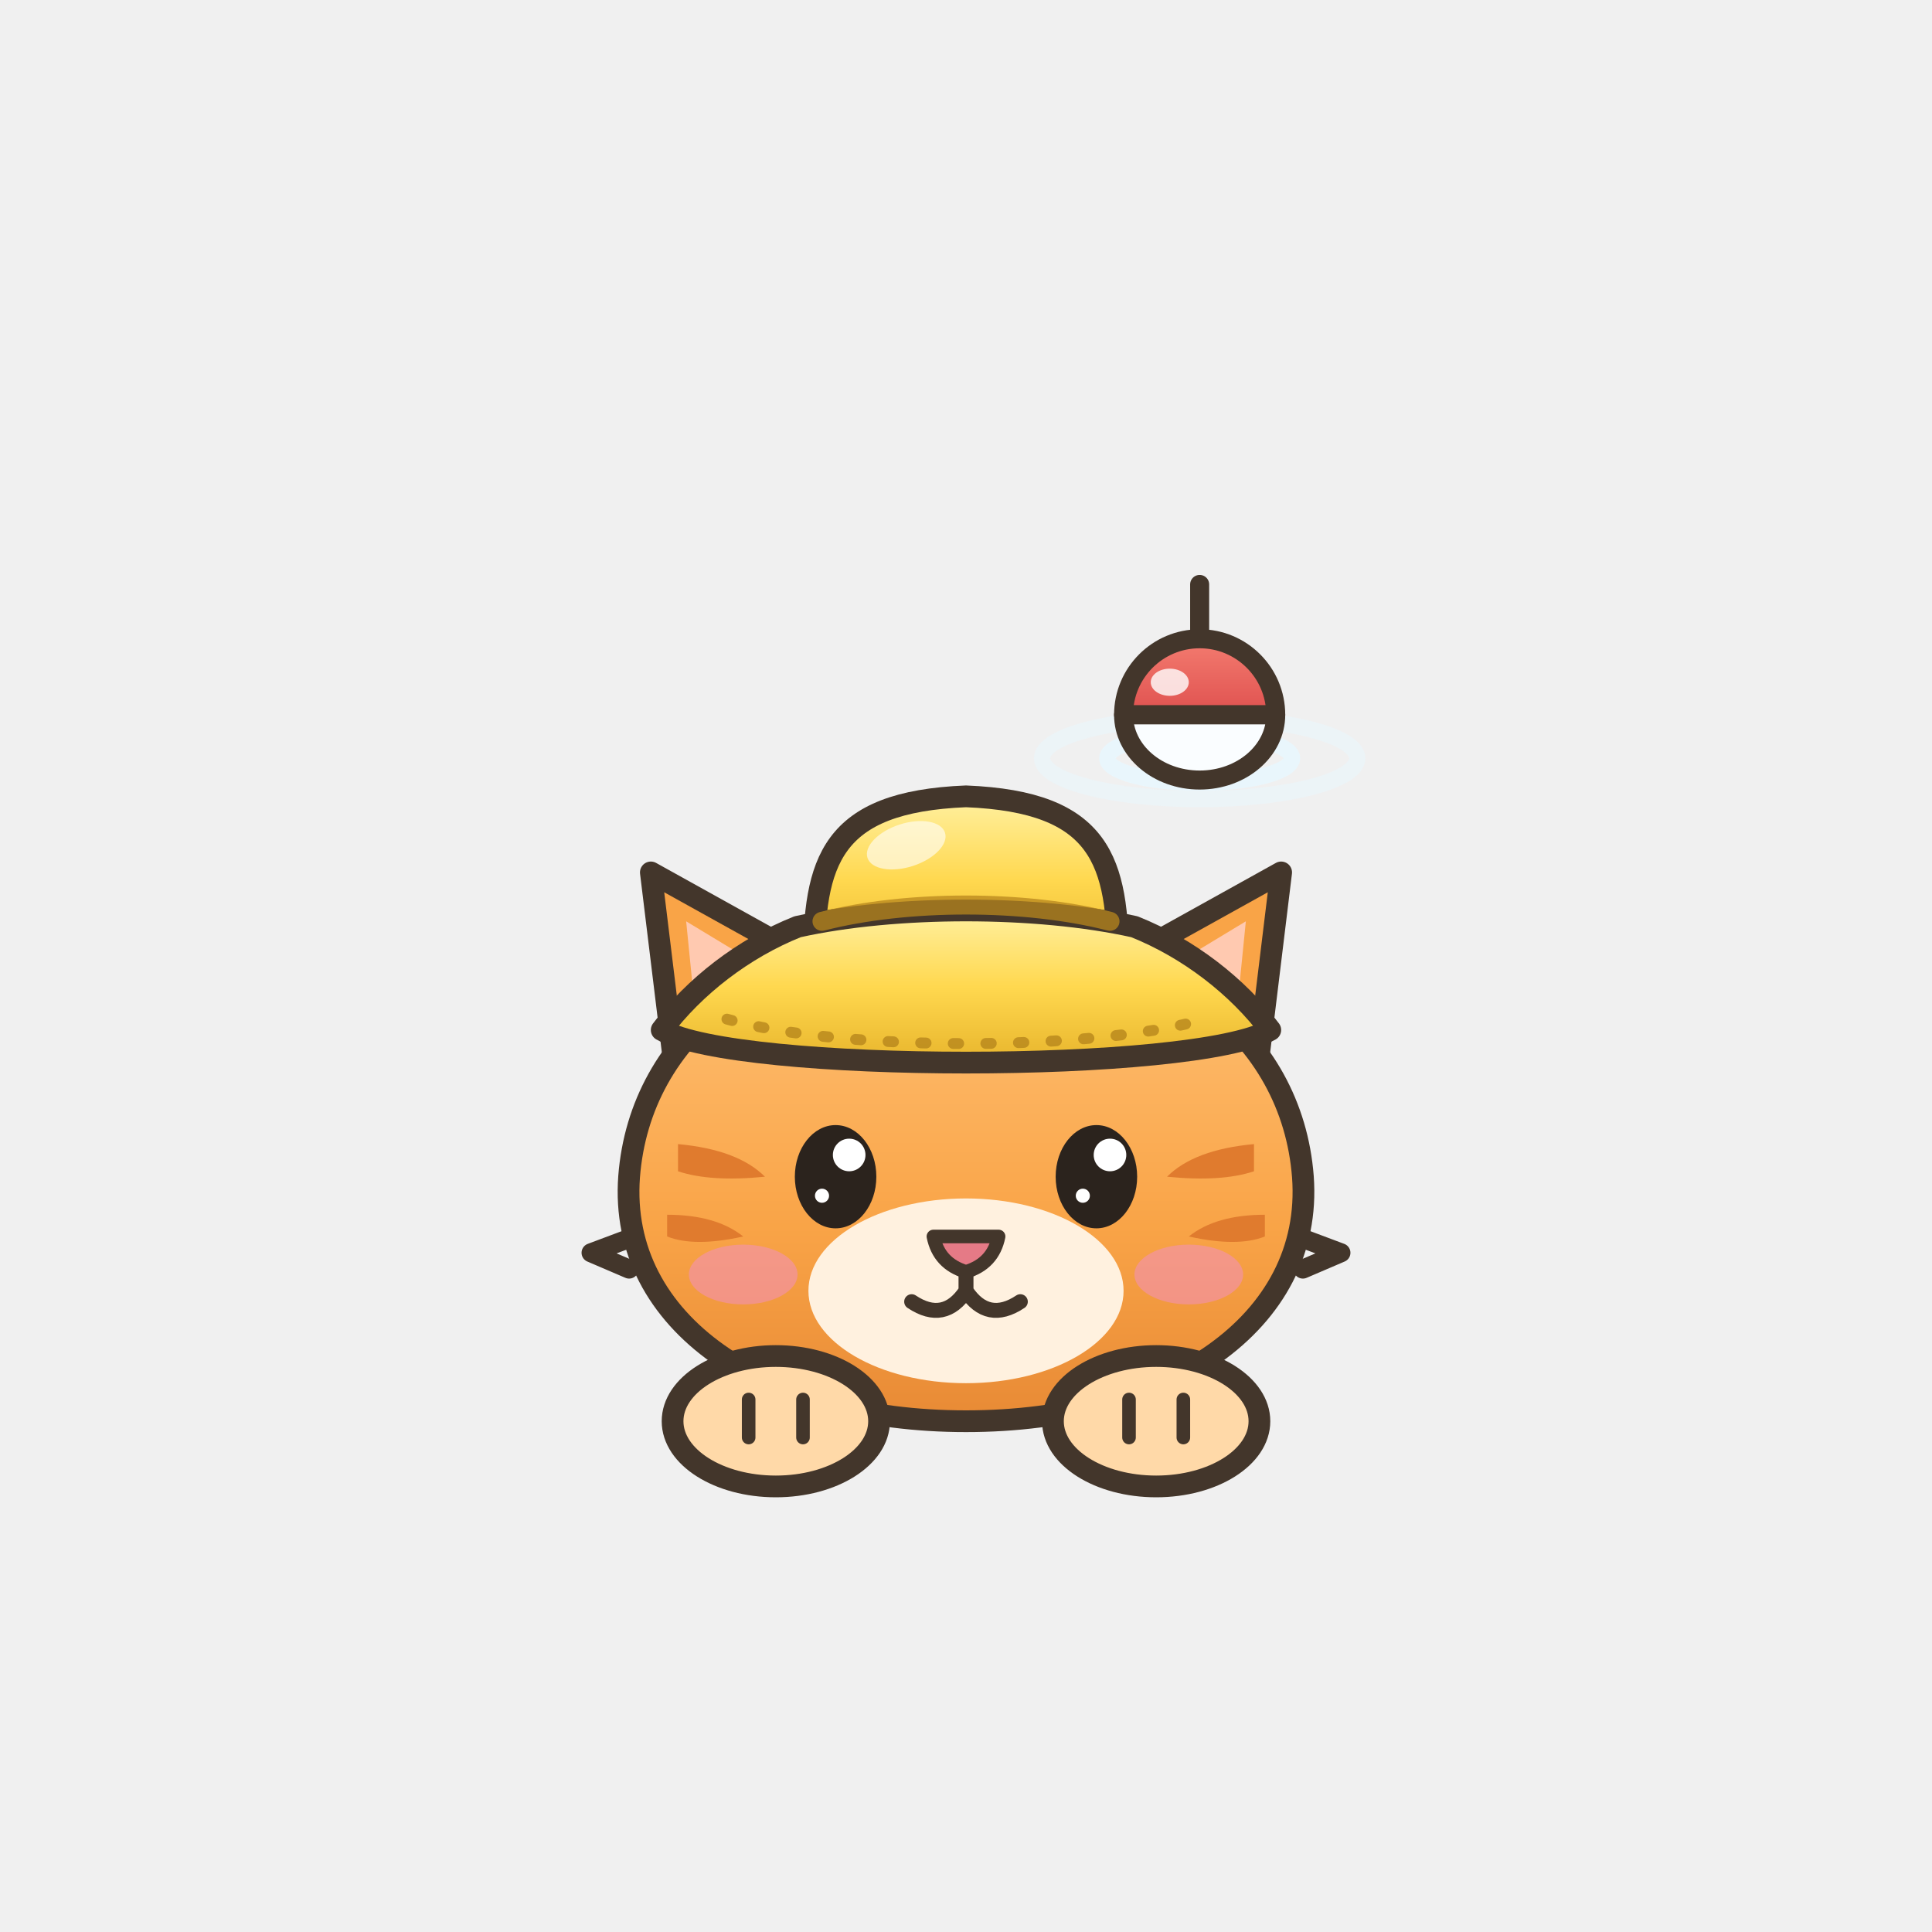
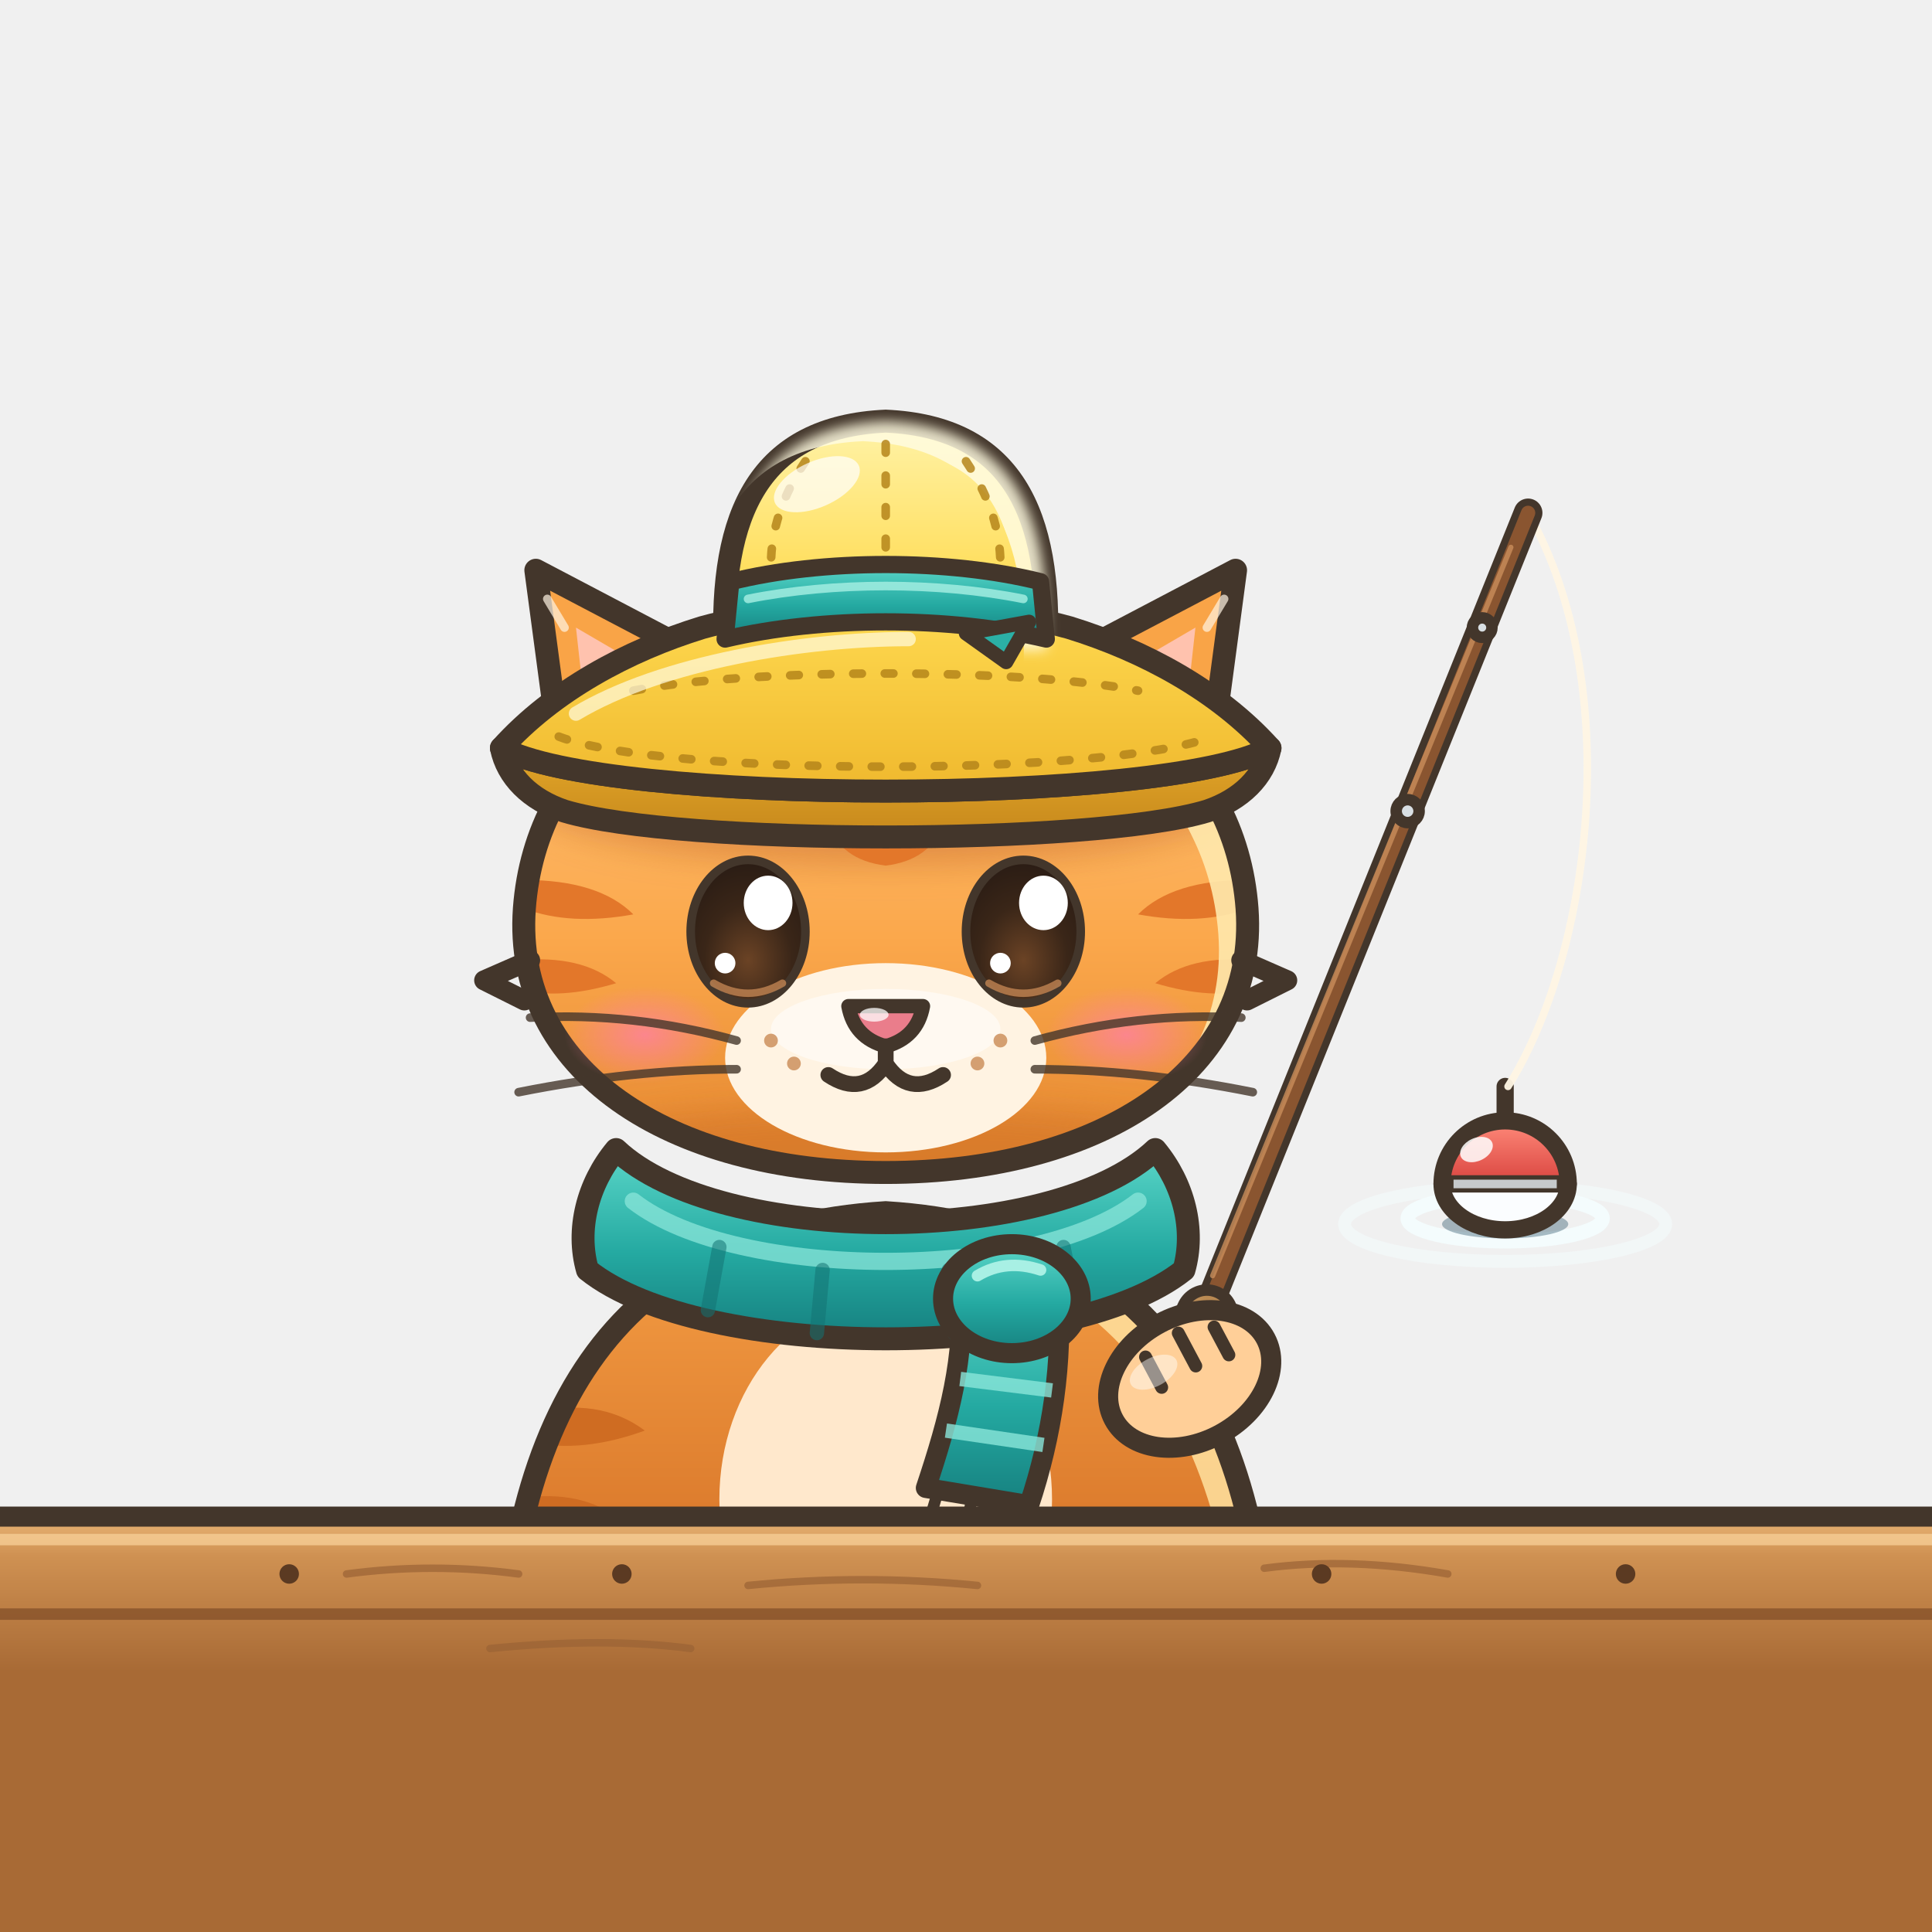
<svg xmlns="http://www.w3.org/2000/svg" width="512" height="512" viewBox="0 0 512 512">
  <defs>
-     <linearGradient id="bgTeal" x1="0" y1="0" x2="0" y2="1">
-       <stop offset="0" stop-color="#8fe0d6" />
-       <stop offset="0.55" stop-color="#4cc4bd" />
-       <stop offset="1" stop-color="#2e9a99" />
-     </linearGradient>
-     <radialGradient id="bgGlow" cx="0.5" cy="0.18" r="0.75">
-       <stop offset="0" stop-color="#ffffff" stop-opacity="0.38" />
+     <linearGradient id="v2sky" x1="0" y1="-60" x2="0" y2="300" gradientUnits="userSpaceOnUse">
+       <stop offset="0" stop-color="#1f6787" />
+       <stop offset="0.42" stop-color="#4f9ead" />
+       <stop offset="0.68" stop-color="#a9c6b0" />
+       <stop offset="0.86" stop-color="#f6cf96" />
+       <stop offset="1" stop-color="#ffd885" />
+     </linearGradient>
+     <linearGradient id="v2water" x1="0" y1="300" x2="0" y2="540" gradientUnits="userSpaceOnUse">
+       <stop offset="0" stop-color="#f4c98c" />
+       <stop offset="0.16" stop-color="#9cc4b6" />
+       <stop offset="0.5" stop-color="#3f8ea2" />
+       <stop offset="1" stop-color="#1d5675" />
+     </linearGradient>
+     <radialGradient id="v2glow" cx="400" cy="294" r="260" gradientUnits="userSpaceOnUse">
+       <stop offset="0" stop-color="#fff4c8" stop-opacity="0.95" />
+       <stop offset="0.3" stop-color="#ffd98a" stop-opacity="0.55" />
+       <stop offset="1" stop-color="#ffc870" stop-opacity="0" />
+     </radialGradient>
+     <radialGradient id="v2ray" cx="400" cy="294" r="520" gradientUnits="userSpaceOnUse">
+       <stop offset="0" stop-color="#fff6d8" stop-opacity="0.55" />
+       <stop offset="1" stop-color="#fff6d8" stop-opacity="0" />
+     </radialGradient>
+     <radialGradient id="v2sun" cx="0.45" cy="0.4" r="0.6">
+       <stop offset="0" stop-color="#fffbe6" />
+       <stop offset="0.6" stop-color="#ffe7a0" />
+       <stop offset="1" stop-color="#ffc664" />
+     </radialGradient>
+     <linearGradient id="v2fur" x1="0" y1="162" x2="0" y2="346" gradientUnits="userSpaceOnUse">
+       <stop offset="0" stop-color="#ffc57c" />
+       <stop offset="0.55" stop-color="#fba84c" />
+       <stop offset="1" stop-color="#e5872f" />
+     </linearGradient>
+     <linearGradient id="v2body" x1="0" y1="360" x2="0" y2="480" gradientUnits="userSpaceOnUse">
+       <stop offset="0" stop-color="#f6a046" />
+       <stop offset="1" stop-color="#d9772a" />
+     </linearGradient>
+     <linearGradient id="v2hat" x1="0" y1="84" x2="0" y2="220" gradientUnits="userSpaceOnUse">
+       <stop offset="0" stop-color="#fff3a8" />
+       <stop offset="0.45" stop-color="#ffdb52" />
+       <stop offset="1" stop-color="#eeb52a" />
+     </linearGradient>
+     <linearGradient id="v2brimLip" x1="0" y1="196" x2="0" y2="226" gradientUnits="userSpaceOnUse">
+       <stop offset="0" stop-color="#e5a92a" />
+       <stop offset="1" stop-color="#c98b1d" />
+     </linearGradient>
+     <linearGradient id="v2teal" x1="0" y1="0" x2="0" y2="1">
+       <stop offset="0" stop-color="#5ad6c8" />
+       <stop offset="0.55" stop-color="#24a9a1" />
+       <stop offset="1" stop-color="#16807f" />
+     </linearGradient>
+     <linearGradient id="v2red" x1="0" y1="0" x2="0" y2="1">
+       <stop offset="0" stop-color="#ff8a7a" />
+       <stop offset="1" stop-color="#d9443f" />
+     </linearGradient>
+     <linearGradient id="v2wood" x1="0" y1="466" x2="0" y2="520" gradientUnits="userSpaceOnUse">
+       <stop offset="0" stop-color="#e8b475" />
+       <stop offset="0.25" stop-color="#cf9152" />
+       <stop offset="1" stop-color="#a86a35" />
+     </linearGradient>
+     <linearGradient id="v2cork" x1="0" y1="0" x2="1" y2="0">
+       <stop offset="0" stop-color="#e9c38d" />
+       <stop offset="1" stop-color="#b98952" />
+     </linearGradient>
+     <radialGradient id="v2eye" cx="0.5" cy="0.7" r="0.7">
+       <stop offset="0" stop-color="#6b4325" />
+       <stop offset="0.55" stop-color="#3a2618" />
+       <stop offset="1" stop-color="#2a1c14" />
+     </radialGradient>
+     <radialGradient id="v2blush" cx="0.5" cy="0.5" r="0.5">
+       <stop offset="0" stop-color="#ff7fa6" stop-opacity="0.75" />
+       <stop offset="1" stop-color="#ff7fa6" stop-opacity="0" />
+     </radialGradient>
+     <radialGradient id="v2vig" cx="0.5" cy="0.46" r="0.72">
+       <stop offset="0.62" stop-color="#0c2233" stop-opacity="0" />
+       <stop offset="1" stop-color="#0c2233" stop-opacity="0.42" />
+     </radialGradient>
+     <linearGradient id="v2sheen" x1="0" y1="0" x2="0" y2="1">
+       <stop offset="0" stop-color="#ffffff" stop-opacity="0.28" />
      <stop offset="1" stop-color="#ffffff" stop-opacity="0" />
-     </radialGradient>
-     <linearGradient id="water" x1="0" y1="0" x2="0" y2="1">
-       <stop offset="0" stop-color="#9ad8ee" />
-       <stop offset="0.35" stop-color="#5fb3e3" />
-       <stop offset="1" stop-color="#2c74ae" />
-     </linearGradient>
-     <linearGradient id="fur" x1="0" y1="0" x2="0" y2="1">
-       <stop offset="0" stop-color="#ffc277" />
-       <stop offset="0.6" stop-color="#f9a447" />
-       <stop offset="1" stop-color="#e88a35" />
-     </linearGradient>
-     <linearGradient id="hat" x1="0" y1="0" x2="0" y2="1">
-       <stop offset="0" stop-color="#fff0a0" />
-       <stop offset="0.5" stop-color="#ffd84f" />
-       <stop offset="1" stop-color="#e8b52c" />
-     </linearGradient>
-     <linearGradient id="red" x1="0" y1="0" x2="0" y2="1">
-       <stop offset="0" stop-color="#f47c70" />
-       <stop offset="1" stop-color="#df514f" />
-     </linearGradient>
+     </linearGradient>
+     <filter id="v2b2" x="-20%" y="-20%" width="140%" height="140%">
+       <feGaussianBlur stdDeviation="2" />
+     </filter>
+     <filter id="v2b6" x="-30%" y="-30%" width="160%" height="160%">
+       <feGaussianBlur stdDeviation="6" />
+     </filter>
+     <filter id="v2b14" x="-50%" y="-50%" width="200%" height="200%">
+       <feGaussianBlur stdDeviation="14" />
+     </filter>
+     <clipPath id="v2headClip">
+       <path d="M228 162 C304 162 350 200 354 254 C358 310 304 346 228 346 C152 346 98 310 102 254 C106 200 152 162 228 162 Z" />
+     </clipPath>
+     <clipPath id="v2bodyClip">
+       <path d="M94 540 C94 432 132 366 228 360 C324 366 362 432 362 540 Z" />
+     </clipPath>
+     <clipPath id="v2skyClip">
+       <rect x="-500" y="-500" width="1600" height="800" />
+     </clipPath>
+     <mask id="v2rimHead" maskUnits="userSpaceOnUse" x="-100" y="-100" width="700" height="700">
+       <path d="M228 162 C304 162 350 200 354 254 C358 310 304 346 228 346 C152 346 98 310 102 254 C106 200 152 162 228 162 Z" fill="none" stroke="#fff" stroke-width="26" />
+       <path d="M228 162 C304 162 350 200 354 254 C358 310 304 346 228 346 C152 346 98 310 102 254 C106 200 152 162 228 162 Z" fill="#000" transform="translate(-10 9)" />
+     </mask>
+     <mask id="v2rimBody" maskUnits="userSpaceOnUse" x="-100" y="-100" width="700" height="800">
+       <path d="M94 540 C94 432 132 366 228 360 C324 366 362 432 362 540 Z" fill="none" stroke="#fff" stroke-width="26" />
+       <path d="M94 540 C94 432 132 366 228 360 C324 366 362 432 362 540 Z" fill="#000" transform="translate(-10 8)" />
+     </mask>
+     <mask id="v2rimHat" maskUnits="userSpaceOnUse" x="-100" y="-100" width="700" height="700">
+       <path d="M172 164 C170 116 184 86 228 84 C272 86 286 116 284 164 Z" fill="none" stroke="#fff" stroke-width="20" />
+       <path d="M172 164 C170 116 184 86 228 84 C272 86 286 116 284 164 Z" fill="#000" transform="translate(-8 7)" />
+     </mask>
  </defs>
-   <g transform="translate(256 260) scale(0.72) translate(-256 -258)">
-     <g fill="none" stroke="#e8f7fe" stroke-linecap="round">
-       <ellipse cx="342" cy="176" rx="58" ry="15" stroke-width="6" opacity="0.5" />
-       <ellipse cx="342" cy="176" rx="34" ry="9" stroke-width="6" opacity="0.85" />
-     </g>
-     <line x1="342" y1="112" x2="342" y2="138" stroke="#43362b" stroke-width="7" stroke-linecap="round" />
+   <g transform="translate(256 256) scale(0.76) translate(-256 -274)">
+     <g fill="none" stroke="#f4feff" stroke-linecap="round">
+       <ellipse cx="444" cy="364" rx="56" ry="13" stroke-width="4.5" opacity="0.45" />
+       <ellipse cx="444" cy="362" rx="34" ry="8" stroke-width="5" opacity="0.85" />
+     </g>
+     <ellipse cx="444" cy="364" rx="22" ry="5" fill="#123e57" opacity="0.35" />
+     <g stroke="#43362b" stroke-width="6" stroke-linejoin="round">
+       <path d="M444 326 v-10" stroke-linecap="round" />
+       <path d="M422 350 a22 22 0 0 1 44 0 z" fill="url(#v2red)" />
+       <path d="M422 350 a22 16 0 0 0 44 0 z" fill="#fbfdff" />
+     </g>
+     <path d="M426 350 h36" stroke="#e7eef2" stroke-width="3" opacity="0.8" />
+     <ellipse cx="434" cy="338" rx="6" ry="4" fill="#ffffff" opacity="0.85" transform="rotate(-25 434 338)" />
+     <path d="M452 116 C486 176 474 270 445 316" fill="none" stroke="#fff6e4" stroke-width="2.6" stroke-linecap="round" opacity="0.95" />
+     <path d="M336 404 L452 116" stroke="#43362b" stroke-width="10" stroke-linecap="round" />
+     <path d="M336 404 L452 116" stroke="#8a5530" stroke-width="5" stroke-linecap="round" />
+     <path d="M342 382 L446 128" stroke="#c98d5a" stroke-width="1.8" stroke-linecap="round" opacity="0.8" />
+     <g stroke="#43362b" stroke-width="4">
+       <circle cx="410" cy="220" r="4" fill="#d9dfe3" />
+       <circle cx="436" cy="156" r="3.4" fill="#d9dfe3" />
+     </g>
+     <path d="M302 478 L340 396" stroke="#43362b" stroke-width="22" stroke-linecap="round" />
+     <path d="M302 478 L340 396" stroke="url(#v2cork)" stroke-width="14" stroke-linecap="round" />
+     <g stroke="#9b6b3b" stroke-width="2.4" stroke-linecap="round" opacity="0.7">
+       <path d="M306 462 l9 4 M314 444 l9 4 M322 426 l9 4" />
+     </g>
+     <g stroke="#43362b" stroke-width="5">
+       <circle cx="300" cy="440" r="15" fill="#3fb6ad" />
+       <circle cx="300" cy="440" r="5" fill="#e6f4f2" />
+     </g>
+     <path d="M290 432 a13 13 0 0 1 12 -6" fill="none" stroke="#bff2ea" stroke-width="3" stroke-linecap="round" />
+     <path d="M94 540 C94 432 132 366 228 360 C324 366 362 432 362 540 Z" fill="url(#v2body)" />
+     <g clip-path="url(#v2bodyClip)">
+       <ellipse cx="228" cy="460" rx="58" ry="70" fill="#ffe8cc" />
+       <g fill="#cf6c22">
+         <path d="M104 430 q24 -6 40 6 q-22 8 -40 4z" />
+         <path d="M352 430 q-24 -6 -40 6 q22 8 40 4z" />
+         <path d="M98 460 q22 -4 36 6 q-20 6 -36 4z" />
+       </g>
+     </g>
+     <path d="M94 540 C94 432 132 366 228 360 C324 366 362 432 362 540 Z" fill="#ffe2a0" mask="url(#v2rimBody)" opacity="0.85" filter="url(#v2b2)" />
+     <path d="M94 540 C94 432 132 366 228 360 C324 366 362 432 362 540 Z" fill="none" stroke="#43362b" stroke-width="8" />
    <g stroke="#43362b" stroke-width="7" stroke-linejoin="round">
-       <path d="M314 160 a28 28 0 0 1 56 0 z" fill="url(#red)" />
-       <path d="M314 160 a28 24 0 0 0 56 0 z" fill="#fafdff" />
-     </g>
-     <ellipse cx="331" cy="148" rx="7" ry="5" fill="#ffffff" opacity="0.8" />
+       <path d="M254 386 C256 410 250 432 242 456 L278 462 C286 438 290 412 288 386 Z" fill="url(#v2teal)" />
+     </g>
+     <g stroke="#8ae6da" stroke-width="5" opacity="0.8">
+       <path d="M254 418 L286 422" />
+       <path d="M249 436 L283 441" />
+     </g>
+     <g stroke="#43362b" stroke-width="4" stroke-linecap="round">
+       <path d="M246 458 l-3 10 M258 460 l-2 10 M270 462 l-1 10" />
+     </g>
+     <path d="M134 338 C170 372 286 372 322 338 C332 350 336 366 332 380 C292 412 164 412 124 380 C120 366 124 350 134 338 Z" fill="url(#v2teal)" stroke="#43362b" stroke-width="8" stroke-linejoin="round" />
+     <g fill="none" stroke="#8ae6da" stroke-width="6" stroke-linecap="round" opacity="0.75">
+       <path d="M140 356 C176 384 280 384 316 356" />
+     </g>
+     <g fill="none" stroke="#137272" stroke-width="5" stroke-linecap="round" opacity="0.55">
+       <path d="M170 372 l-4 22 M206 380 l-2 22 M250 380 l2 22 M290 372 l4 20" />
+     </g>
+     <ellipse cx="272" cy="390" rx="24" ry="19" fill="url(#v2teal)" stroke="#43362b" stroke-width="7" />
+     <path d="M260 382 q10 -6 22 -2" fill="none" stroke="#a8f0e4" stroke-width="4" stroke-linecap="round" />
    <g stroke="#43362b" stroke-width="8" stroke-linejoin="round">
-       <path d="M150 300 L140 218 L212 258 Z" fill="#f9a447" />
-       <path d="M362 300 L372 218 L300 258 Z" fill="#f9a447" />
-     </g>
-     <path d="M158 286 L153 236 L196 262 Z" fill="#ffc9b0" />
-     <path d="M354 286 L359 236 L316 262 Z" fill="#ffc9b0" />
-     <path d="M256 240 C330 240 376 278 380 330 C384 384 330 420 256 420 C182 420 128 384 132 330 C136 278 182 240 256 240 Z" fill="url(#fur)" stroke="#43362b" stroke-width="8" />
+       <path d="M118 226 L106 136 L186 178 Z" fill="#f9a447" />
+       <path d="M338 226 L350 136 L270 178 Z" fill="#f9a447" />
+     </g>
+     <path d="M126 210 L120 156 L168 184 Z" fill="#ffc2ae" />
+     <path d="M330 210 L336 156 L288 184 Z" fill="#ffc2ae" />
+     <path d="M110 146 l6 10 M346 146 l-6 10" stroke="#fff3e2" stroke-width="3" stroke-linecap="round" opacity="0.7" />
+     <path d="M228 162 C304 162 350 200 354 254 C358 310 304 346 228 346 C152 346 98 310 102 254 C106 200 152 162 228 162 Z" fill="url(#v2fur)" />
+     <g clip-path="url(#v2headClip)">
+       <ellipse cx="228" cy="214" rx="124" ry="24" fill="#b14f16" opacity="0.38" filter="url(#v2b6)" />
+       <ellipse cx="228" cy="352" rx="140" ry="30" fill="#c0601a" opacity="0.35" filter="url(#v2b6)" />
+       <g fill="#e3772a">
+         <path d="M208 224 q20 10 40 0 q-4 13 -20 15 q-16 -2 -20 -15z" />
+         <path d="M102 244 q26 0 38 12 q-22 4 -38 -2z" />
+         <path d="M354 244 q-26 0 -38 12 q22 4 38 -2z" />
+         <path d="M100 272 q22 -2 34 8 q-20 6 -34 2z" />
+         <path d="M356 272 q-22 -2 -34 8 q20 6 34 2z" />
+       </g>
+     </g>
+     <path d="M228 162 C304 162 350 200 354 254 C358 310 304 346 228 346 C152 346 98 310 102 254 C106 200 152 162 228 162 Z" fill="#ffe9ad" mask="url(#v2rimHead)" opacity="0.9" filter="url(#v2b2)" />
+     <path d="M228 162 C304 162 350 200 354 254 C358 310 304 346 228 346 C152 346 98 310 102 254 C106 200 152 162 228 162 Z" fill="none" stroke="#43362b" stroke-width="8" />
    <g fill="none" stroke="#43362b" stroke-width="7" stroke-linecap="round" stroke-linejoin="round">
-       <path d="M134 352 l-16 6 l14 6" />
-       <path d="M378 352 l16 6 l-14 6" />
-     </g>
-     <g fill="#e07b2e">
-       <path d="M232 268 q24 16 48 0 q-4 14 -24 16 q-20 -2 -24 -16z" />
-       <path d="M150 318 q22 2 32 12 q-20 2 -32 -2z" />
-       <path d="M362 318 q-22 2 -32 12 q20 2 32 -2z" />
-       <path d="M146 344 q18 0 28 8 q-18 4 -28 0z" />
-       <path d="M366 344 q-18 0 -28 8 q18 4 28 0z" />
-     </g>
-     <ellipse cx="256" cy="372" rx="58" ry="34" fill="#fff1df" />
-     <g fill="#2b231d">
-       <ellipse cx="208" cy="330" rx="15" ry="19" />
-       <ellipse cx="304" cy="330" rx="15" ry="19" />
+       <path d="M104 272 l-16 7 l14 7" />
+       <path d="M352 272 l16 7 l-14 7" />
+     </g>
+     <ellipse cx="228" cy="306" rx="56" ry="33" fill="#fff3e2" />
+     <ellipse cx="228" cy="296" rx="40" ry="14" fill="#ffffff" opacity="0.5" />
+     <ellipse cx="144" cy="298" rx="28" ry="17" fill="url(#v2blush)" />
+     <ellipse cx="312" cy="298" rx="28" ry="17" fill="url(#v2blush)" />
+     <g stroke="#43362b" stroke-width="3">
+       <ellipse cx="180" cy="262" rx="20" ry="25" fill="url(#v2eye)" />
+       <ellipse cx="276" cy="262" rx="20" ry="25" fill="url(#v2eye)" />
    </g>
    <g fill="#ffffff">
-       <circle cx="213" cy="322" r="6" />
-       <circle cx="309" cy="322" r="6" />
-       <circle cx="203" cy="337" r="2.6" />
-       <circle cx="299" cy="337" r="2.6" />
-     </g>
-     <g fill="#f28fbd" opacity="0.55">
-       <ellipse cx="174" cy="366" rx="20" ry="11" />
-       <ellipse cx="338" cy="366" rx="20" ry="11" />
-     </g>
-     <path d="M244 352 h24 q-2 10 -12 13 q-10 -3 -12 -13z" fill="#e57a86" stroke="#43362b" stroke-width="5" stroke-linejoin="round" />
-     <path d="M256 366 v6 q-8 12 -20 4 M256 372 q8 12 20 4" fill="none" stroke="#43362b" stroke-width="5.5" stroke-linecap="round" stroke-linejoin="round" />
+       <ellipse cx="187" cy="252" rx="8.5" ry="9.5" />
+       <ellipse cx="283" cy="252" rx="8.5" ry="9.5" />
+       <circle cx="172" cy="273" r="3.6" />
+       <circle cx="268" cy="273" r="3.6" />
+     </g>
+     <g fill="none" stroke="#c98a55" stroke-width="2.6" stroke-linecap="round" opacity="0.75">
+       <path d="M168 280 q12 7 24 0" />
+       <path d="M264 280 q12 7 24 0" />
+     </g>
+     <path d="M215 288 h26 q-2 11 -13 14 q-11 -3 -13 -14z" fill="#ea7d8b" stroke="#43362b" stroke-width="5" stroke-linejoin="round" />
+     <ellipse cx="224" cy="291" rx="5" ry="2.4" fill="#ffffff" opacity="0.75" />
+     <path d="M228 302 v6 q-8 12 -20 4 M228 308 q8 12 20 4" fill="none" stroke="#43362b" stroke-width="5.5" stroke-linecap="round" stroke-linejoin="round" />
+     <g fill="#c98a55" opacity="0.8">
+       <circle cx="196" cy="308" r="2.4" />
+       <circle cx="188" cy="300" r="2.4" />
+       <circle cx="260" cy="308" r="2.4" />
+       <circle cx="268" cy="300" r="2.4" />
+     </g>
+     <g fill="none" stroke="#43362b" stroke-width="3" stroke-linecap="round" opacity="0.8">
+       <path d="M176 300 Q140 290 104 292" />
+       <path d="M176 310 Q140 310 100 318" />
+       <path d="M280 300 Q316 290 352 292" />
+       <path d="M280 310 Q316 310 356 318" />
+     </g>
    <g stroke="#43362b" stroke-width="8" stroke-linejoin="round">
-       <path d="M200 252 C200 214 206 192 256 190 C306 192 312 214 312 252 Z" fill="url(#hat)" />
-       <path d="M194 238 C230 230 282 230 318 238 C338 246 356 260 368 276 C340 292 172 292 144 276 C156 260 174 246 194 238 Z" fill="url(#hat)" />
-     </g>
-     <path d="M203 236 C234 228 278 228 309 236" fill="none" stroke="#b7861c" stroke-width="7" stroke-linecap="round" opacity="0.75" />
-     <path d="M168 272 C210 284 302 284 344 272" fill="none" stroke="#b7861c" stroke-width="4" stroke-linecap="round" stroke-dasharray="2 10" opacity="0.8" />
-     <ellipse cx="234" cy="208" rx="15" ry="8" fill="#ffffff" opacity="0.6" transform="rotate(-18 234 208)" />
-     <g stroke="#43362b" stroke-width="8" stroke-linejoin="round">
-       <ellipse cx="186" cy="420" rx="38" ry="24" fill="#ffd9a8" />
-       <ellipse cx="326" cy="420" rx="38" ry="24" fill="#ffd9a8" />
-     </g>
-     <g fill="none" stroke="#43362b" stroke-width="5" stroke-linecap="round">
-       <path d="M176 412 v14 M196 412 v14" />
-       <path d="M316 412 v14 M336 412 v14" />
+       <path d="M172 164 C170 116 184 86 228 84 C272 86 286 116 284 164 Z" fill="url(#v2hat)" />
+       <path d="M94 198 C130 218 326 218 362 198 C360 208 352 216 340 220 C300 232 156 232 116 220 C104 216 96 208 94 198 Z" fill="url(#v2brimLip)" />
+       <path d="M164 156 C200 146 256 146 292 156 C318 164 344 178 362 198 C326 218 130 218 94 198 C112 178 138 164 164 156 Z" fill="url(#v2hat)" />
+     </g>
+     <path d="M172 164 C170 116 184 86 228 84 C272 86 286 116 284 164 Z" fill="#fffbe0" mask="url(#v2rimHat)" opacity="0.85" filter="url(#v2b2)" />
+     <path d="M174 140 C206 132 250 132 282 140 L284 160 C250 152 206 152 172 160 Z" fill="url(#v2teal)" stroke="#43362b" stroke-width="6" stroke-linejoin="round" />
+     <path d="M180 146 C210 140 246 140 276 146" fill="none" stroke="#a8f0e4" stroke-width="3" stroke-linecap="round" opacity="0.8" />
+     <path d="M256 158 l14 10 l8 -14 z" fill="#2bb0a6" stroke="#43362b" stroke-width="5" stroke-linejoin="round" />
+     <g fill="none" stroke="#b5851a" stroke-width="3" stroke-linecap="round" stroke-dasharray="3 8" opacity="0.85">
+       <path d="M228 92 V132" />
+       <path d="M200 98 C192 110 188 122 188 134" />
+       <path d="M256 98 C264 110 268 122 268 134" />
+       <path d="M114 194 C150 208 306 208 342 194" />
+       <path d="M140 178 C180 170 276 170 316 178" />
+     </g>
+     <ellipse cx="204" cy="106" rx="16" ry="8" fill="#ffffff" opacity="0.7" transform="rotate(-24 204 106)" />
+     <path d="M120 186 C150 168 200 160 236 160" fill="none" stroke="#fffbe0" stroke-width="5" stroke-linecap="round" opacity="0.7" />
+     <g transform="rotate(-28 334 418)">
+       <ellipse cx="334" cy="418" rx="30" ry="22" fill="#ffcf98" stroke="#43362b" stroke-width="7" />
+       <path d="M324 404 v12 M338 402 v13 M350 406 v11" stroke="#43362b" stroke-width="4.5" stroke-linecap="round" />
+       <ellipse cx="324" cy="410" rx="9" ry="5" fill="#ffffff" opacity="0.45" />
+     </g>
+     <rect x="-500" y="466" width="1600" height="700" fill="url(#v2wood)" />
+     <path d="M-500 466 H1100" stroke="#43362b" stroke-width="7" />
+     <path d="M-500 474 H1100" stroke="#f6cd95" stroke-width="4" opacity="0.8" />
+     <path d="M-500 500 H1100" stroke="#7f4c26" stroke-width="4" opacity="0.7" />
+     <g fill="none" stroke="#9a6234" stroke-width="2.6" stroke-linecap="round" opacity="0.7">
+       <path d="M40 486 q30 -4 60 0" />
+       <path d="M180 490 q40 -4 80 0" />
+       <path d="M360 484 q30 -4 64 2" />
+       <path d="M90 512 q40 -4 70 0" />
+     </g>
+     <g fill="#5b3a22">
+       <circle cx="20" cy="486" r="3.4" />
+       <circle cx="486" cy="486" r="3.4" />
+       <circle cx="136" cy="486" r="3.4" />
+       <circle cx="380" cy="486" r="3.4" />
    </g>
  </g>
</svg>
